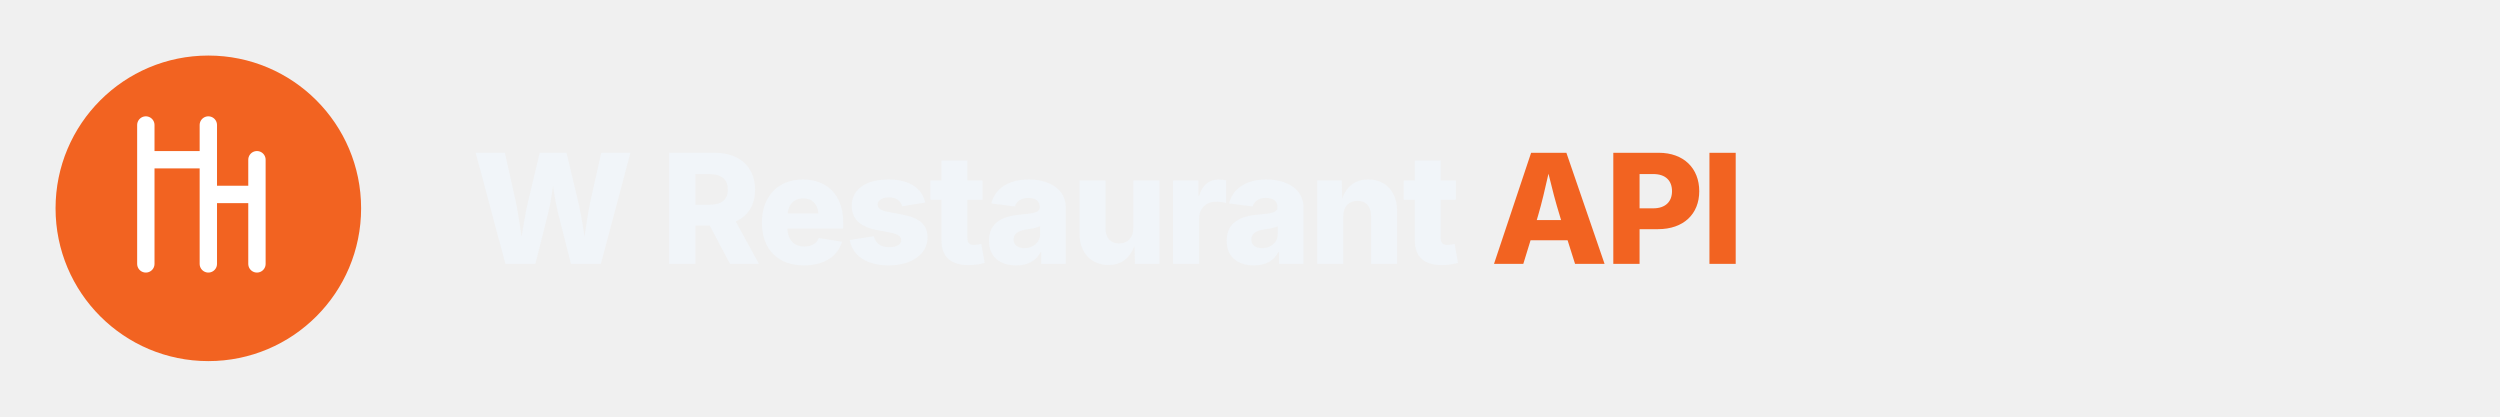
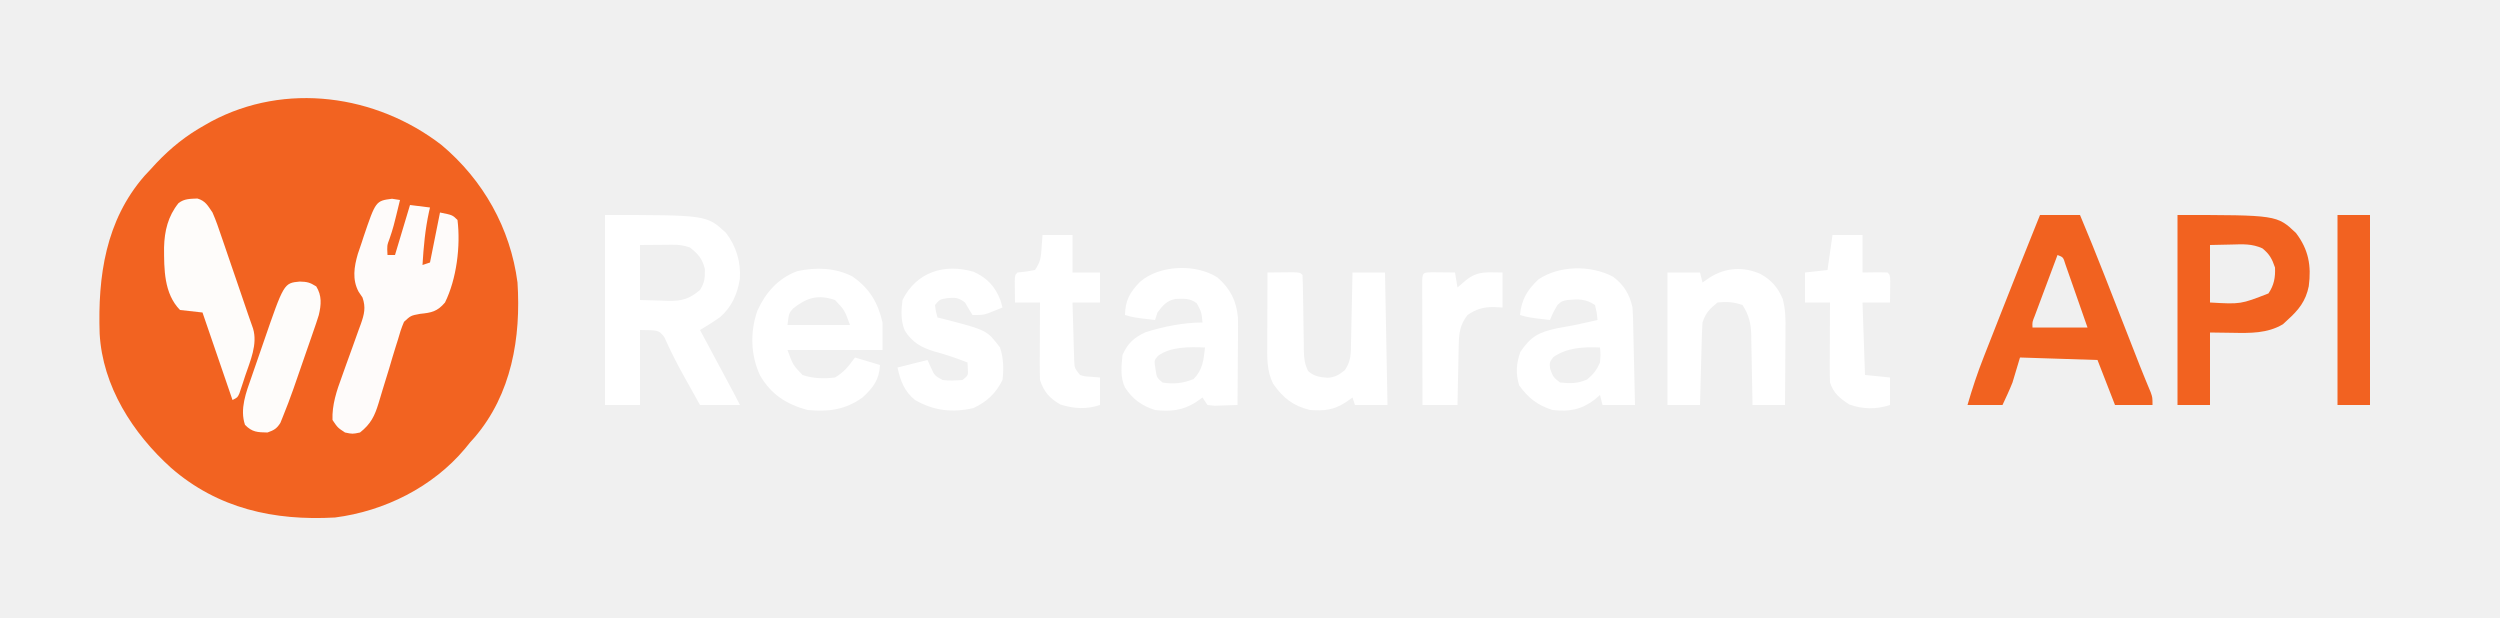
- <svg xmlns="http://www.w3.org/2000/svg" viewBox="0 0 360 60" width="360" height="60">
-   <g fill="none">
-     <circle cx="30" cy="30" r="22" fill="#f26321" />
-     <path d="M21 18 L21 38 M21 23 L30 23 M30 18 L30 38 M30 28 L37 28 M37 23 L37 38" stroke="#fff" stroke-width="2.5" stroke-linecap="round" fill="none" />
-   </g>
-   <text x="68" y="38" font-family="Inter, -apple-system, sans-serif" font-weight="800" font-size="22" fill="#f1f5f9" letter-spacing="-0.5">
-     W Restaurant <tspan fill="#f26321">API</tspan>
-   </text>
+ <svg xmlns="http://www.w3.org/2000/svg" version="1.1" width="1000" height="247">
+   <path d="M0 0 C16.715 14.005 27.625 33.329 30.457 55.059 C31.887 77.062 28.089 99.753 13.281 117.023 C12.378 118.031 12.378 118.031 11.457 119.059 C10.803 119.864 10.15 120.67 9.477 121.5 C-3.398 136.861 -22.75 146.53 -42.543 149.059 C-66.893 150.426 -89.423 145.514 -108.17 129.154 C-123.422 115.391 -135.524 96.559 -136.684 75.501 C-137.443 52.632 -134.332 30.278 -118.73 12.391 C-118.009 11.621 -117.287 10.851 -116.543 10.059 C-115.697 9.134 -114.852 8.21 -113.98 7.258 C-108.062 1.045 -102.035 -3.774 -94.543 -7.941 C-93.732 -8.402 -92.921 -8.862 -92.086 -9.336 C-62.389 -25.216 -26.161 -20.121 0 0 Z " fill="#F26321" transform="translate(176.543,57.94141)" />
+   <path d="M0 0 C40.68 0 40.68 0 48.375 7.125 C52.518 12.525 54.406 18.838 53.938 25.625 C52.942 31.619 50.713 36.797 46.062 40.812 C43.433 42.691 40.78 44.359 38 46 C38.449 46.838 38.898 47.675 39.361 48.539 C41.026 51.643 42.69 54.748 44.354 57.853 C45.074 59.197 45.795 60.542 46.516 61.886 C47.551 63.817 48.586 65.748 49.621 67.68 C50.244 68.842 50.867 70.005 51.51 71.203 C52.357 72.793 53.194 74.388 54 76 C48.72 76 43.44 76 38 76 C36.916 74.052 35.832 72.105 34.75 70.156 C33.83 68.505 32.907 66.856 31.981 65.209 C28.987 59.868 26.217 54.477 23.742 48.871 C21.507 46.069 21.507 46.069 14 46 C14 55.9 14 65.8 14 76 C9.38 76 4.76 76 0 76 C0 50.92 0 25.84 0 0 Z M14 12 C14 19.26 14 26.52 14 34 C16.846 34.083 19.692 34.165 22.625 34.25 C23.953 34.305 23.953 34.305 25.307 34.36 C30.693 34.436 33.749 33.614 38 30 C39.913 26.923 40.003 25.142 39.938 21.5 C38.818 17.32 37.332 15.697 34 13 C31.293 12.098 29.762 11.881 26.988 11.902 C26.305 11.905 25.623 11.907 24.919 11.91 C24.059 11.919 23.199 11.928 22.312 11.938 C19.569 11.958 16.826 11.979 14 12 Z " fill="#FFFFFF" transform="translate(242,86)" />
+   <path d="M0 0 C5.28 0 10.56 0 16 0 C19.34 7.956 22.585 15.939 25.723 23.977 C26.15 25.068 26.577 26.159 27.018 27.284 C28.367 30.73 29.715 34.178 31.062 37.625 C32.414 41.079 33.766 44.534 35.118 47.988 C35.954 50.125 36.79 52.262 37.626 54.399 C38.01 55.381 38.394 56.362 38.789 57.374 C39.156 58.313 39.523 59.253 39.9 60.221 C40.644 62.101 41.403 63.976 42.175 65.845 C42.725 67.181 42.725 67.181 43.287 68.544 C43.617 69.332 43.947 70.12 44.286 70.931 C45 73 45 73 45 76 C40.05 76 35.1 76 30 76 C27.69 70.06 25.38 64.12 23 58 C12.77 57.67 2.54 57.34 -8 57 C-8.99 60.3 -9.98 63.6 -11 67 C-12.219 70.073 -13.598 73.002 -15 76 C-19.62 76 -24.24 76 -29 76 C-27.12 69.512 -25.041 63.213 -22.559 56.934 C-22.234 56.104 -21.91 55.275 -21.576 54.42 C-20.534 51.758 -19.486 49.098 -18.438 46.438 C-17.718 44.603 -16.998 42.768 -16.279 40.934 C-10.915 27.264 -5.495 13.618 0 0 Z M7 16 C5.572 19.807 4.148 23.616 2.728 27.426 C2.244 28.722 1.759 30.018 1.272 31.313 C0.574 33.174 -0.119 35.036 -0.812 36.898 C-1.231 38.019 -1.65 39.14 -2.082 40.294 C-3.107 42.839 -3.107 42.839 -3 45 C4.26 45 11.52 45 19 45 C17.619 41.028 16.234 37.058 14.837 33.092 C14.363 31.742 13.892 30.39 13.423 29.038 C12.75 27.097 12.067 25.16 11.383 23.223 C10.974 22.055 10.566 20.887 10.145 19.684 C9.289 16.875 9.289 16.875 7 16 Z " fill="#F16220" transform="translate(816,86)" />
+   <path d="M0 0 C39.765 0 39.765 0 47.375 7.188 C52.437 13.829 53.583 20.291 52.508 28.488 C51.299 34.467 48.456 37.979 44 42 C43.402 42.557 42.804 43.114 42.188 43.688 C36.002 47.399 28.978 47.263 22 47.125 C19.03 47.084 16.06 47.042 13 47 C13 56.57 13 66.14 13 76 C8.71 76 4.42 76 0 76 C0 50.92 0 25.84 0 0 Z M13 12 C13 19.59 13 27.18 13 35 C25.285 35.706 25.285 35.706 36.375 31.375 C38.633 28.075 39.189 24.923 39 21 C37.824 17.538 36.797 15.649 33.965 13.344 C29.816 11.463 26.177 11.675 21.688 11.812 C18.821 11.874 15.954 11.936 13 12 Z " fill="#F26220" transform="translate(871,86)" />
+   <path d="M0 0 C1.578 0.247 1.578 0.247 3.188 0.5 C0.495 11.595 0.495 11.595 -1 16 C-2.019 18.696 -2.019 18.696 -1.812 22.5 C-0.823 22.5 0.168 22.5 1.188 22.5 C3.167 15.9 5.147 9.3 7.188 2.5 C9.828 2.83 12.467 3.16 15.188 3.5 C15.055 4.071 14.922 4.642 14.785 5.23 C13.247 12.293 12.617 19.291 12.188 26.5 C13.178 26.17 14.168 25.84 15.188 25.5 C16.508 18.9 17.828 12.3 19.188 5.5 C24.188 6.5 24.188 6.5 26.188 8.5 C27.471 18.866 25.839 32.074 21.188 41.5 C18.114 45.132 15.765 45.581 11.245 46.036 C7.497 46.731 7.497 46.731 4.796 49.23 C3.755 51.621 3.014 53.974 2.324 56.488 C1.897 57.831 1.897 57.831 1.461 59.201 C0.559 62.061 -0.285 64.934 -1.125 67.812 C-1.991 70.677 -2.87 73.536 -3.765 76.391 C-4.318 78.166 -4.853 79.947 -5.368 81.734 C-6.92 86.835 -8.476 90.097 -12.812 93.5 C-15.812 94.125 -15.812 94.125 -18.812 93.5 C-21.75 91.562 -21.75 91.562 -23.812 88.5 C-24.056 82.463 -22.123 76.727 -20.055 71.141 C-19.506 69.598 -18.958 68.055 -18.41 66.512 C-17.547 64.119 -16.679 61.727 -15.809 59.336 C-14.964 57.004 -14.134 54.666 -13.305 52.328 C-13.04 51.617 -12.776 50.905 -12.503 50.172 C-11.115 46.241 -10.417 43.493 -11.812 39.5 C-12.328 38.737 -12.844 37.974 -13.375 37.188 C-15.984 32.31 -15.172 27.201 -13.676 22.062 C-13.171 20.537 -12.654 19.017 -12.125 17.5 C-11.881 16.745 -11.636 15.989 -11.385 15.211 C-6.513 0.854 -6.513 0.854 0 0 Z " fill="#FEFBFA" transform="translate(156.8125,79.5)" />
+   <path d="M0 0 C6.79 4.708 10.198 10.437 12 18.387 C12 22.017 12 25.647 12 29.387 C-0.54 29.387 -13.08 29.387 -26 29.387 C-23.83 35.361 -23.83 35.361 -20 39.387 C-15.662 40.833 -11.534 40.916 -7 40.387 C-3.222 38.136 -1.685 35.967 1 32.387 C4.3 33.377 7.6 34.367 11 35.387 C10.712 41.3 8.211 44.514 4 48.387 C-2.916 53.335 -9.677 54.19 -18 53.387 C-26.421 51.091 -32.482 47.233 -36.926 39.648 C-40.79 31.512 -41.001 22.141 -38.059 13.68 C-34.759 6.417 -29.783 0.734 -22.141 -2.141 C-14.709 -3.782 -6.806 -3.566 0 0 Z M-23.75 12.762 C-25.451 14.725 -25.451 14.725 -26 19.387 C-17.75 19.387 -9.5 19.387 -1 19.387 C-3.17 13.412 -3.17 13.412 -7 9.387 C-13.892 7.089 -18.242 8.434 -23.75 12.762 Z " fill="#FFFFFF" transform="translate(341,110.6133)" />
+   <path d="M0 0 C5.071 4.39 7.605 9.342 8.174 16.054 C8.23 18.298 8.225 20.533 8.195 22.777 C8.192 23.589 8.19 24.4 8.187 25.236 C8.176 27.803 8.151 30.37 8.125 32.938 C8.115 34.688 8.106 36.439 8.098 38.189 C8.076 42.46 8.041 46.73 8 51 C6.042 51.081 4.084 51.139 2.125 51.188 C0.489 51.24 0.489 51.24 -1.18 51.293 C-2.11 51.196 -3.041 51.1 -4 51 C-4.66 50.01 -5.32 49.02 -6 48 C-6.907 48.639 -7.815 49.279 -8.75 49.938 C-13.939 53.231 -18.94 53.716 -25 53 C-30.341 51.273 -33.881 48.74 -37 44 C-38.978 40.044 -38.421 35.312 -38 31 C-35.991 26.397 -33.351 23.966 -28.758 21.879 C-21.627 19.606 -13.477 18 -6 18 C-6.387 13.893 -6.387 13.893 -8.27 10.332 C-11.016 8.218 -13.412 8.47 -16.773 8.574 C-20.337 9.256 -21.894 11.169 -24 14 C-24.33 14.99 -24.66 15.98 -25 17 C-33.571 16 -33.571 16 -37 15 C-36.877 9.09 -35.087 5.991 -31.004 1.734 C-23.179 -5.038 -8.689 -5.601 0 0 Z M-23.809 31.352 C-25.366 33.143 -25.366 33.143 -24.812 36.562 C-24.308 40.042 -24.308 40.042 -22 42 C-17.515 42.771 -13.769 42.308 -9.562 40.625 C-5.911 36.885 -5.562 33.073 -5 28 C-11.056 27.737 -18.78 27.594 -23.809 31.352 Z " fill="#FFFFFF" transform="translate(487,111)" />
+   <path d="M0 0 C4.357 3.173 6.725 7.131 7.84 12.34 C7.948 13.682 8.015 15.028 8.045 16.374 C8.075 17.545 8.075 17.545 8.106 18.739 C8.122 19.572 8.139 20.404 8.156 21.262 C8.177 22.122 8.198 22.982 8.219 23.868 C8.284 26.608 8.343 29.349 8.402 32.09 C8.446 33.951 8.489 35.811 8.533 37.672 C8.64 42.228 8.741 46.784 8.84 51.34 C4.55 51.34 0.26 51.34 -4.16 51.34 C-4.655 49.36 -4.655 49.36 -5.16 47.34 C-5.882 47.959 -6.604 48.577 -7.348 49.215 C-12.762 53.306 -17.504 54.072 -24.16 53.34 C-30.134 51.448 -33.812 48.582 -37.473 43.527 C-38.955 38.811 -38.645 34.715 -37.035 30.152 C-32.878 23.917 -29.589 22.213 -22.348 20.652 C-19.954 20.206 -17.558 19.768 -15.16 19.34 C-13.366 18.955 -11.574 18.561 -9.785 18.152 C-8.589 17.884 -7.393 17.616 -6.16 17.34 C-6.427 14.405 -6.427 14.405 -7.16 11.34 C-10.888 8.855 -13.849 8.938 -18.16 9.34 C-20.513 9.807 -20.513 9.807 -22.16 11.34 C-23.927 14.373 -23.927 14.373 -25.16 17.34 C-33.732 16.34 -33.732 16.34 -37.16 15.34 C-36.571 9.155 -34.27 5.339 -29.785 1.09 C-21.347 -4.536 -8.928 -4.672 0 0 Z M-23.785 32.152 C-25.398 34.271 -25.398 34.271 -25.098 36.902 C-23.856 40.22 -23.856 40.22 -21.16 42.34 C-16.892 42.753 -14.284 42.814 -10.348 41.152 C-7.794 39.037 -6.502 37.377 -5.16 34.34 C-4.909 31.131 -4.909 31.131 -5.16 28.34 C-11.706 28.061 -18.257 28.335 -23.785 32.152 Z " fill="#FFFFFF" transform="translate(645.1602,110.6602)" />
+   <path d="M0 0 C2.146 -0.027 4.292 -0.046 6.438 -0.062 C7.632 -0.074 8.827 -0.086 10.059 -0.098 C13 0 13 0 14 1 C14.123 3.618 14.186 6.213 14.211 8.832 C14.239 10.451 14.268 12.07 14.297 13.689 C14.338 16.25 14.375 18.811 14.401 21.372 C14.429 23.838 14.475 26.304 14.523 28.77 C14.527 29.533 14.53 30.297 14.533 31.084 C14.606 34.25 14.805 36.628 16.288 39.456 C18.612 41.552 20.935 41.863 24 42.105 C26.999 41.947 28.712 40.884 31 39 C33.504 35.243 33.349 32.19 33.414 27.832 C33.433 27.037 33.453 26.242 33.473 25.424 C33.532 22.887 33.579 20.35 33.625 17.812 C33.663 16.092 33.702 14.371 33.742 12.65 C33.838 8.434 33.922 4.217 34 0 C38.29 0 42.58 0 47 0 C47.33 17.49 47.66 34.98 48 53 C43.71 53 39.42 53 35 53 C34.67 52.01 34.34 51.02 34 50 C33.093 50.639 32.185 51.279 31.25 51.938 C26.342 55.052 22.826 55.388 17 55 C10.238 53.367 6.261 50.23 2.25 44.5 C-0.331 39.338 -0.135 34.081 -0.098 28.418 C-0.096 27.197 -0.096 27.197 -0.093 25.951 C-0.088 23.363 -0.075 20.775 -0.062 18.188 C-0.057 16.428 -0.053 14.668 -0.049 12.908 C-0.038 8.605 -0.021 4.303 0 0 Z " fill="#FFFFFF" transform="translate(507,109)" />
+   <path d="M0 0 C4.297 2.469 6.785 5.312 8.714 9.907 C9.855 14.172 9.875 18.038 9.82 22.43 C9.817 23.287 9.815 24.144 9.812 25.027 C9.801 27.747 9.776 30.467 9.75 33.188 C9.74 35.039 9.731 36.891 9.723 38.742 C9.701 43.266 9.666 47.789 9.625 52.312 C5.335 52.312 1.045 52.312 -3.375 52.312 C-3.39 51.314 -3.404 50.315 -3.419 49.287 C-3.477 45.563 -3.555 41.839 -3.637 38.116 C-3.671 36.508 -3.699 34.9 -3.721 33.292 C-3.755 30.972 -3.808 28.655 -3.863 26.336 C-3.87 25.623 -3.876 24.91 -3.883 24.176 C-4.018 19.535 -4.847 16.223 -7.375 12.312 C-11.013 11.1 -13.552 10.917 -17.375 11.312 C-20.535 13.854 -22.09 15.459 -23.375 19.312 C-23.528 21.823 -23.632 24.311 -23.691 26.824 C-23.712 27.552 -23.733 28.281 -23.754 29.031 C-23.82 31.354 -23.879 33.677 -23.938 36 C-23.981 37.576 -24.024 39.152 -24.068 40.729 C-24.175 44.59 -24.277 48.451 -24.375 52.312 C-28.665 52.312 -32.955 52.312 -37.375 52.312 C-37.375 34.822 -37.375 17.332 -37.375 -0.688 C-33.085 -0.688 -28.795 -0.688 -24.375 -0.688 C-24.045 0.632 -23.715 1.952 -23.375 3.312 C-22.447 2.673 -21.519 2.034 -20.562 1.375 C-14.258 -2.704 -6.864 -3.194 0 0 Z " fill="#FFFFFF" transform="translate(704.375,109.6875)" />
+   <path d="M0 0 C5.49 2.554 8.603 5.87 10.762 11.59 C11.009 12.477 11.257 13.364 11.512 14.277 C10.265 14.786 9.014 15.284 7.762 15.777 C7.066 16.056 6.37 16.334 5.652 16.621 C3.512 17.277 3.512 17.277 -0.488 17.277 C-1.526 15.634 -2.524 13.965 -3.488 12.277 C-6.117 10.283 -7.281 10.261 -10.613 10.527 C-13.594 11.046 -13.594 11.046 -15.488 13.277 C-15.168 15.88 -15.168 15.88 -14.488 18.277 C-13.354 18.557 -12.22 18.837 -11.051 19.125 C5.287 23.387 5.287 23.387 10.512 30.277 C11.962 34.628 12.022 38.731 11.512 43.277 C8.836 48.629 5.236 52.01 -0.176 54.527 C-8.577 56.429 -15.956 55.598 -23.488 51.277 C-27.81 47.765 -29.328 43.55 -30.488 38.277 C-26.528 37.287 -22.568 36.297 -18.488 35.277 C-18.055 36.226 -17.622 37.175 -17.176 38.152 C-15.695 41.478 -15.695 41.478 -12.488 43.277 C-9.728 43.649 -7.3 43.456 -4.488 43.277 C-2.201 41.439 -2.201 41.439 -2.363 38.652 C-2.405 37.869 -2.446 37.085 -2.488 36.277 C-6.839 34.585 -11.1 33.099 -15.613 31.902 C-20.839 30.367 -24.693 28.218 -27.621 23.422 C-29.22 19.469 -29.024 15.459 -28.488 11.277 C-22.863 0.026 -11.78 -3.421 0 0 Z " fill="#FFFFFF" transform="translate(389.4883,108.7227)" />
+   <path d="M0 0 C3.227 0.941 4.148 2.834 6.035 5.594 C7.436 8.755 8.535 12.001 9.637 15.277 C9.959 16.21 10.282 17.144 10.614 18.105 C11.639 21.077 12.65 24.054 13.66 27.031 C14.347 29.03 15.034 31.028 15.723 33.025 C17.259 37.492 18.792 41.96 20.301 46.435 C20.934 48.297 21.593 50.15 22.256 52.002 C24.149 58.296 21.124 64.973 19.098 70.969 C18.833 71.787 18.568 72.606 18.295 73.449 C18.035 74.227 17.775 75.004 17.508 75.805 C17.273 76.509 17.039 77.213 16.797 77.939 C16.035 79.594 16.035 79.594 14.035 80.594 C10.075 69.044 6.115 57.494 2.035 45.594 C-0.935 45.264 -3.905 44.934 -6.965 44.594 C-13.408 37.985 -13.333 28.289 -13.342 19.558 C-13.173 12.955 -11.758 7.069 -7.574 1.863 C-5.248 0.029 -2.877 0.133 0 0 Z " fill="#FEFCFA" transform="translate(78.96484,79.40625)" />
+   <path d="M0 0 C3.96 0 7.92 0 12 0 C12 4.95 12 9.9 12 15 C13.629 14.979 15.259 14.959 16.938 14.938 C18.625 14.916 20.314 14.928 22 15 C23 16 23 16 23.098 18.504 C23.065 21.336 23.033 24.168 23 27 C19.37 27 15.74 27 12 27 C12.495 41.355 12.495 41.355 13 56 C16.3 56.33 19.6 56.66 23 57 C23 60.63 23 64.26 23 68 C17.555 69.815 11.999 69.74 6.625 67.75 C2.858 65.238 0.45 63.349 -1 59 C-1.085 56.559 -1.116 54.147 -1.098 51.707 C-1.096 51.001 -1.095 50.295 -1.093 49.568 C-1.088 47.316 -1.075 45.064 -1.062 42.812 C-1.057 41.285 -1.053 39.757 -1.049 38.229 C-1.038 34.486 -1.021 30.743 -1 27 C-4.3 27 -7.6 27 -11 27 C-11 23.04 -11 19.08 -11 15 C-6.545 14.505 -6.545 14.505 -2 14 C-1.34 9.38 -0.68 4.76 0 0 Z " fill="#FFFFFF" transform="translate(733,94)" />
+   <path d="M0 0 C3.96 0 7.92 0 12 0 C12 4.95 12 9.9 12 15 C15.63 15 19.26 15 23 15 C23 18.96 23 22.92 23 27 C19.37 27 15.74 27 12 27 C12.11 31.271 12.24 35.542 12.375 39.812 C12.406 41.027 12.437 42.242 12.469 43.494 C12.507 44.658 12.546 45.821 12.586 47.02 C12.633 48.63 12.633 48.63 12.681 50.273 C12.816 53.216 12.816 53.216 15 56 C16.964 56.577 16.964 56.577 19.125 56.688 C20.404 56.791 21.683 56.894 23 57 C23 60.63 23 64.26 23 68 C17.577 69.808 12.616 69.503 7.188 67.812 C2.795 65.315 0.594 62.783 -1 58 C-1.084 55.643 -1.107 53.284 -1.098 50.926 C-1.096 50.242 -1.095 49.558 -1.093 48.854 C-1.088 46.673 -1.075 44.493 -1.062 42.312 C-1.057 40.833 -1.053 39.353 -1.049 37.873 C-1.038 34.249 -1.021 30.624 -1 27 C-4.3 27 -7.6 27 -11 27 C-11.027 25.188 -11.046 23.375 -11.062 21.562 C-11.074 20.553 -11.086 19.544 -11.098 18.504 C-11 16 -11 16 -10 15 C-8.866 14.876 -7.731 14.752 -6.562 14.625 C-5.387 14.419 -4.211 14.213 -3 14 C-0.81 10.715 -0.647 9.169 -0.375 5.312 C-0.251 3.559 -0.128 1.806 0 0 Z " fill="#FFFFFF" transform="translate(417,94)" />
+   <path d="M0 0 C4.29 0 8.58 0 13 0 C13 25.08 13 50.16 13 76 C8.71 76 4.42 76 0 76 C0 50.92 0 25.84 0 0 Z " fill="#F26221" transform="translate(935,86)" />
+   <path d="M0 0 C1.653 0.017 1.653 0.017 3.34 0.035 C4.997 0.049 4.997 0.049 6.688 0.062 C7.542 0.074 8.397 0.086 9.277 0.098 C9.607 2.078 9.937 4.058 10.277 6.098 C11.205 5.293 12.134 4.489 13.09 3.66 C16.579 0.636 19.388 -0.031 23.965 0.035 C26.1 0.066 26.1 0.066 28.277 0.098 C28.277 4.718 28.277 9.338 28.277 14.098 C26.483 14.005 26.483 14.005 24.652 13.91 C20.496 13.925 17.783 14.734 14.277 17.098 C11.201 21.157 10.869 24.338 10.766 29.367 C10.748 30.048 10.73 30.729 10.711 31.431 C10.657 33.591 10.623 35.75 10.59 37.91 C10.557 39.381 10.522 40.852 10.486 42.322 C10.399 45.914 10.339 49.505 10.277 53.098 C5.657 53.098 1.037 53.098 -3.723 53.098 C-3.747 45.71 -3.765 38.323 -3.778 30.936 C-3.783 28.42 -3.789 25.905 -3.798 23.39 C-3.81 19.783 -3.816 16.177 -3.82 12.57 C-3.825 11.438 -3.831 10.306 -3.836 9.139 C-3.836 8.098 -3.836 7.057 -3.836 5.985 C-3.838 5.063 -3.841 4.142 -3.843 3.192 C-3.659 -0.015 -3.246 0.116 0 0 Z " fill="#FFFFFF" transform="translate(572.7227,108.9023)" />
+   <path d="M0 0 C2.978 0.092 4.021 0.31 6.625 1.938 C8.907 5.646 8.642 9.201 7.642 13.404 C6.956 15.643 6.204 17.848 5.422 20.055 C5.143 20.867 4.864 21.679 4.576 22.516 C3.986 24.227 3.391 25.936 2.791 27.644 C1.881 30.232 0.988 32.824 0.098 35.418 C-0.481 37.089 -1.06 38.759 -1.641 40.43 C-2.036 41.574 -2.036 41.574 -2.44 42.741 C-3.811 46.632 -5.264 50.49 -6.827 54.309 C-7.271 55.406 -7.271 55.406 -7.723 56.525 C-9.165 58.84 -10.324 59.471 -12.875 60.375 C-16.886 60.305 -19.033 60.243 -21.875 57.312 C-24.026 50.993 -21.425 44.316 -19.293 38.254 C-19.038 37.51 -18.782 36.766 -18.519 35.999 C-17.98 34.435 -17.438 32.873 -16.892 31.312 C-16.067 28.95 -15.254 26.584 -14.443 24.217 C-6.307 0.61 -6.307 0.61 0 0 Z " fill="#FEFCFA" transform="translate(119.875,112.625)" />
</svg>
